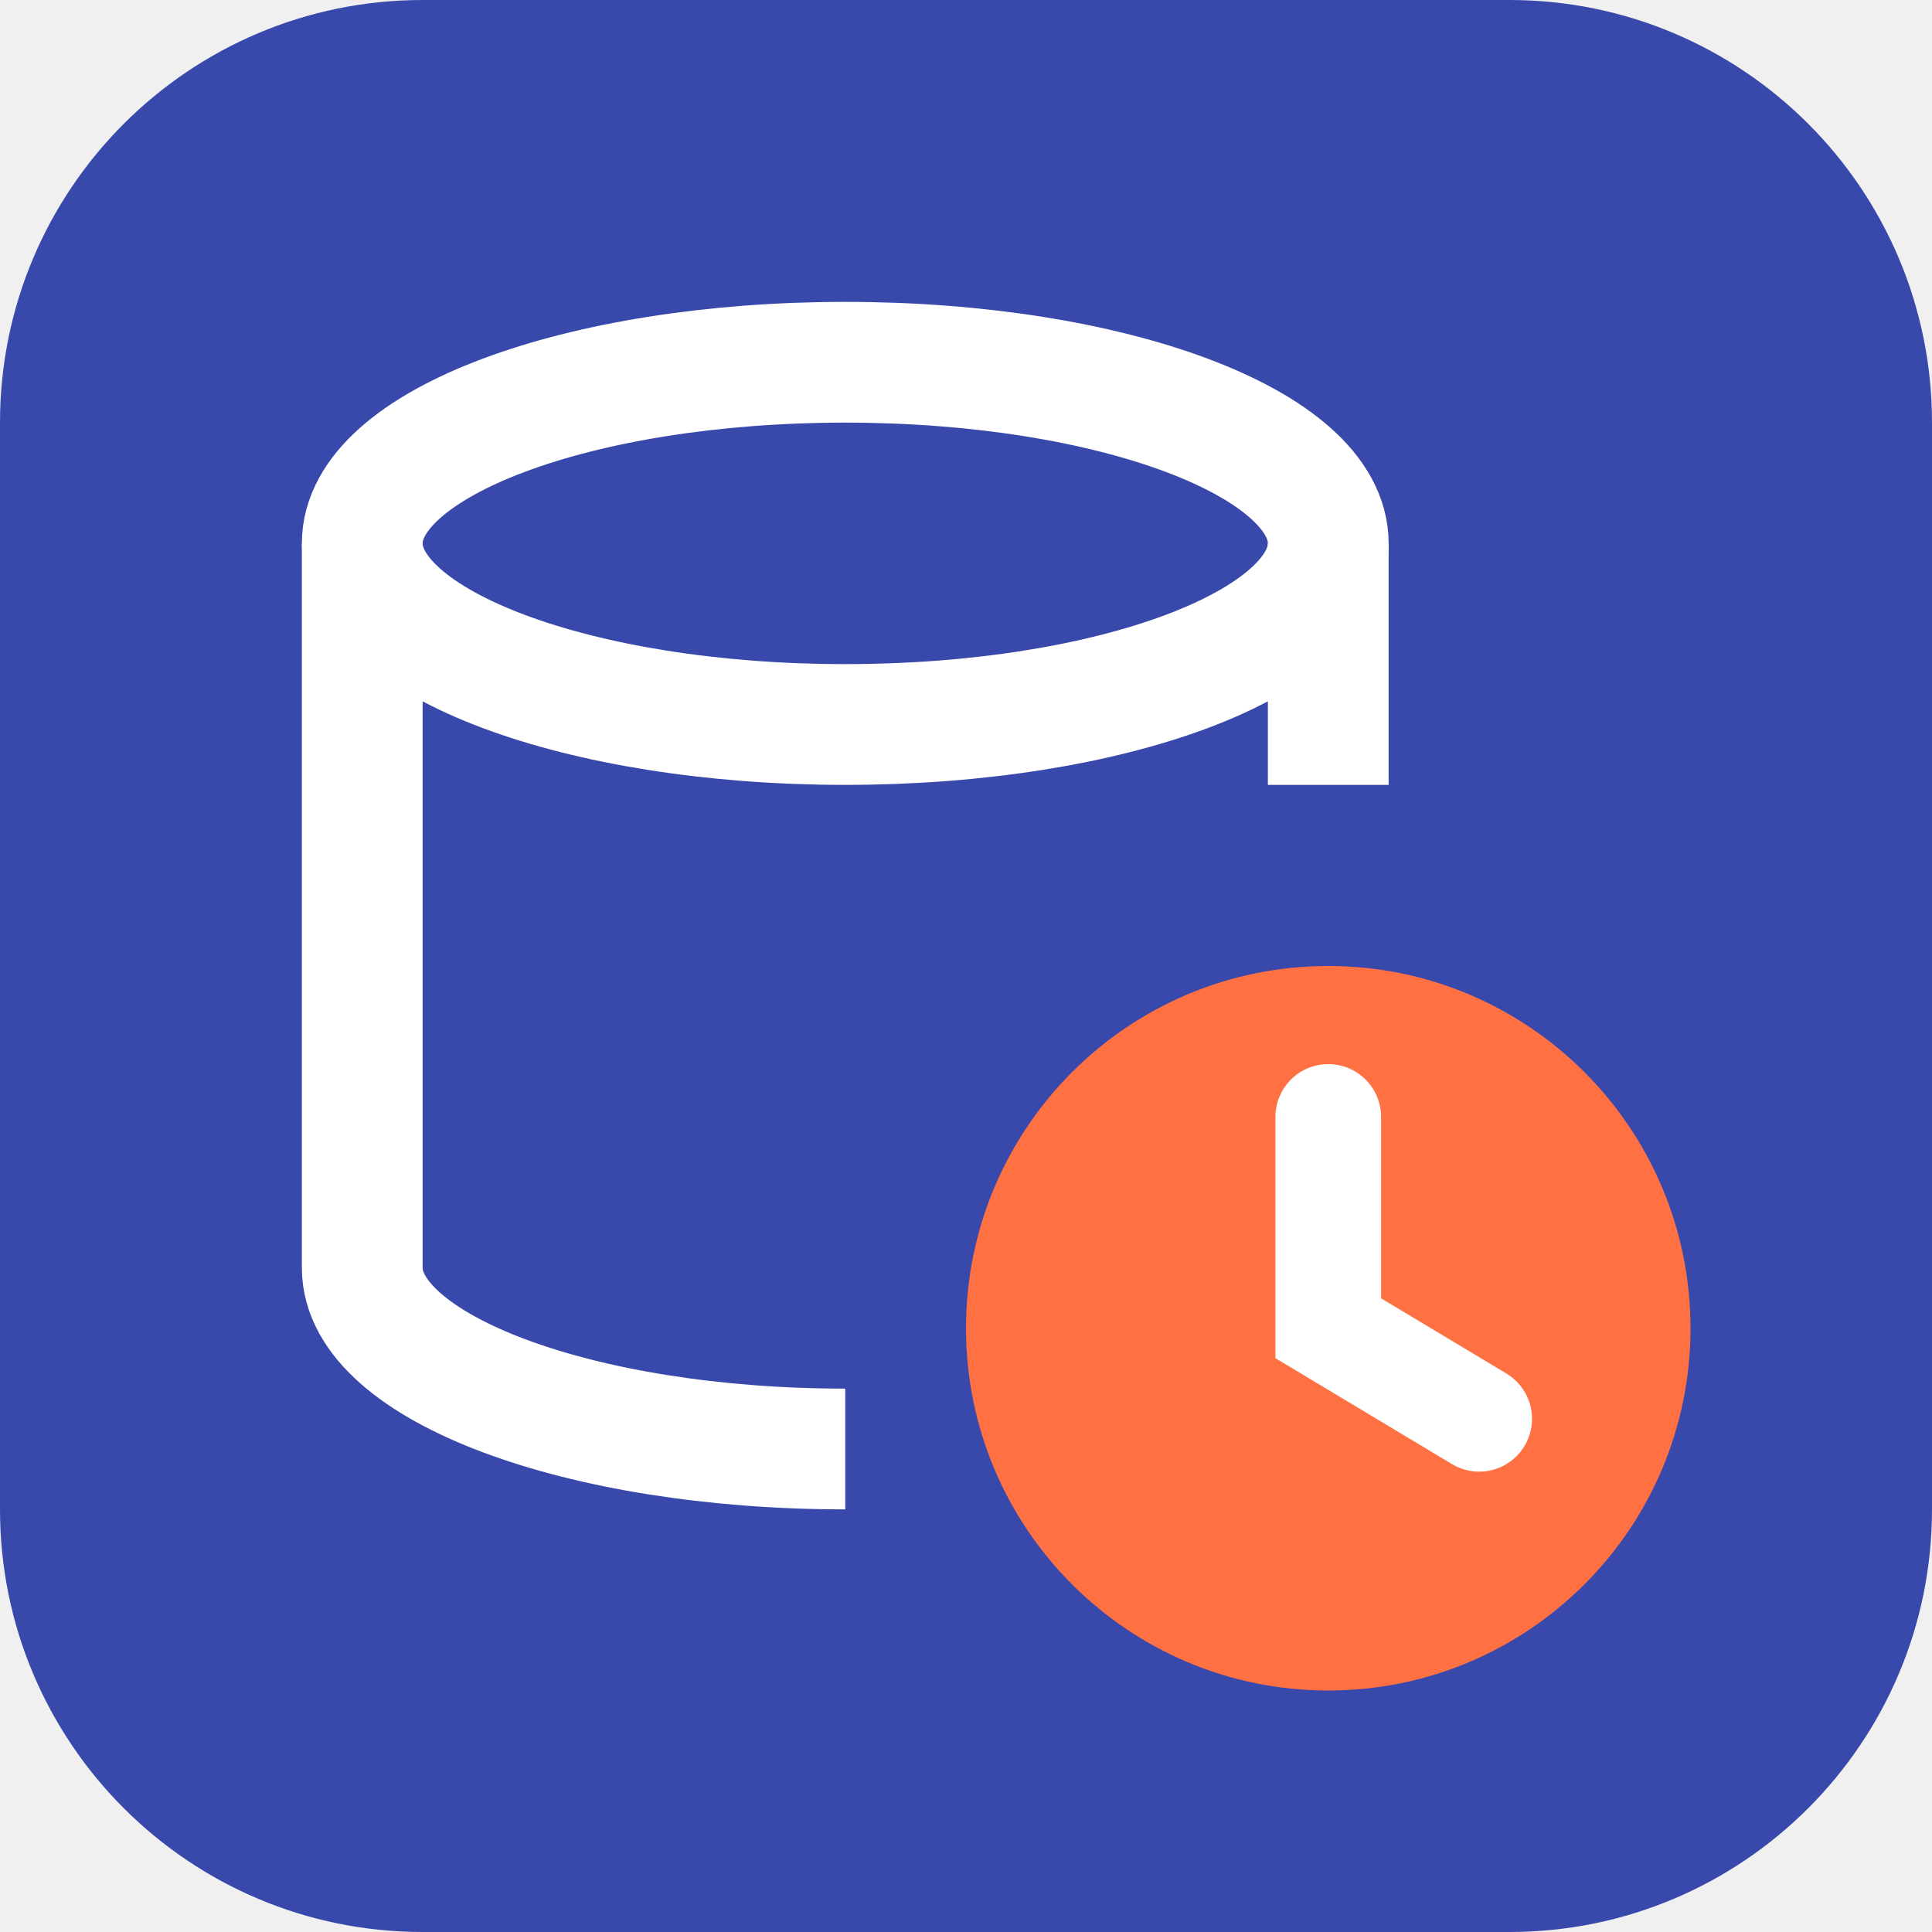
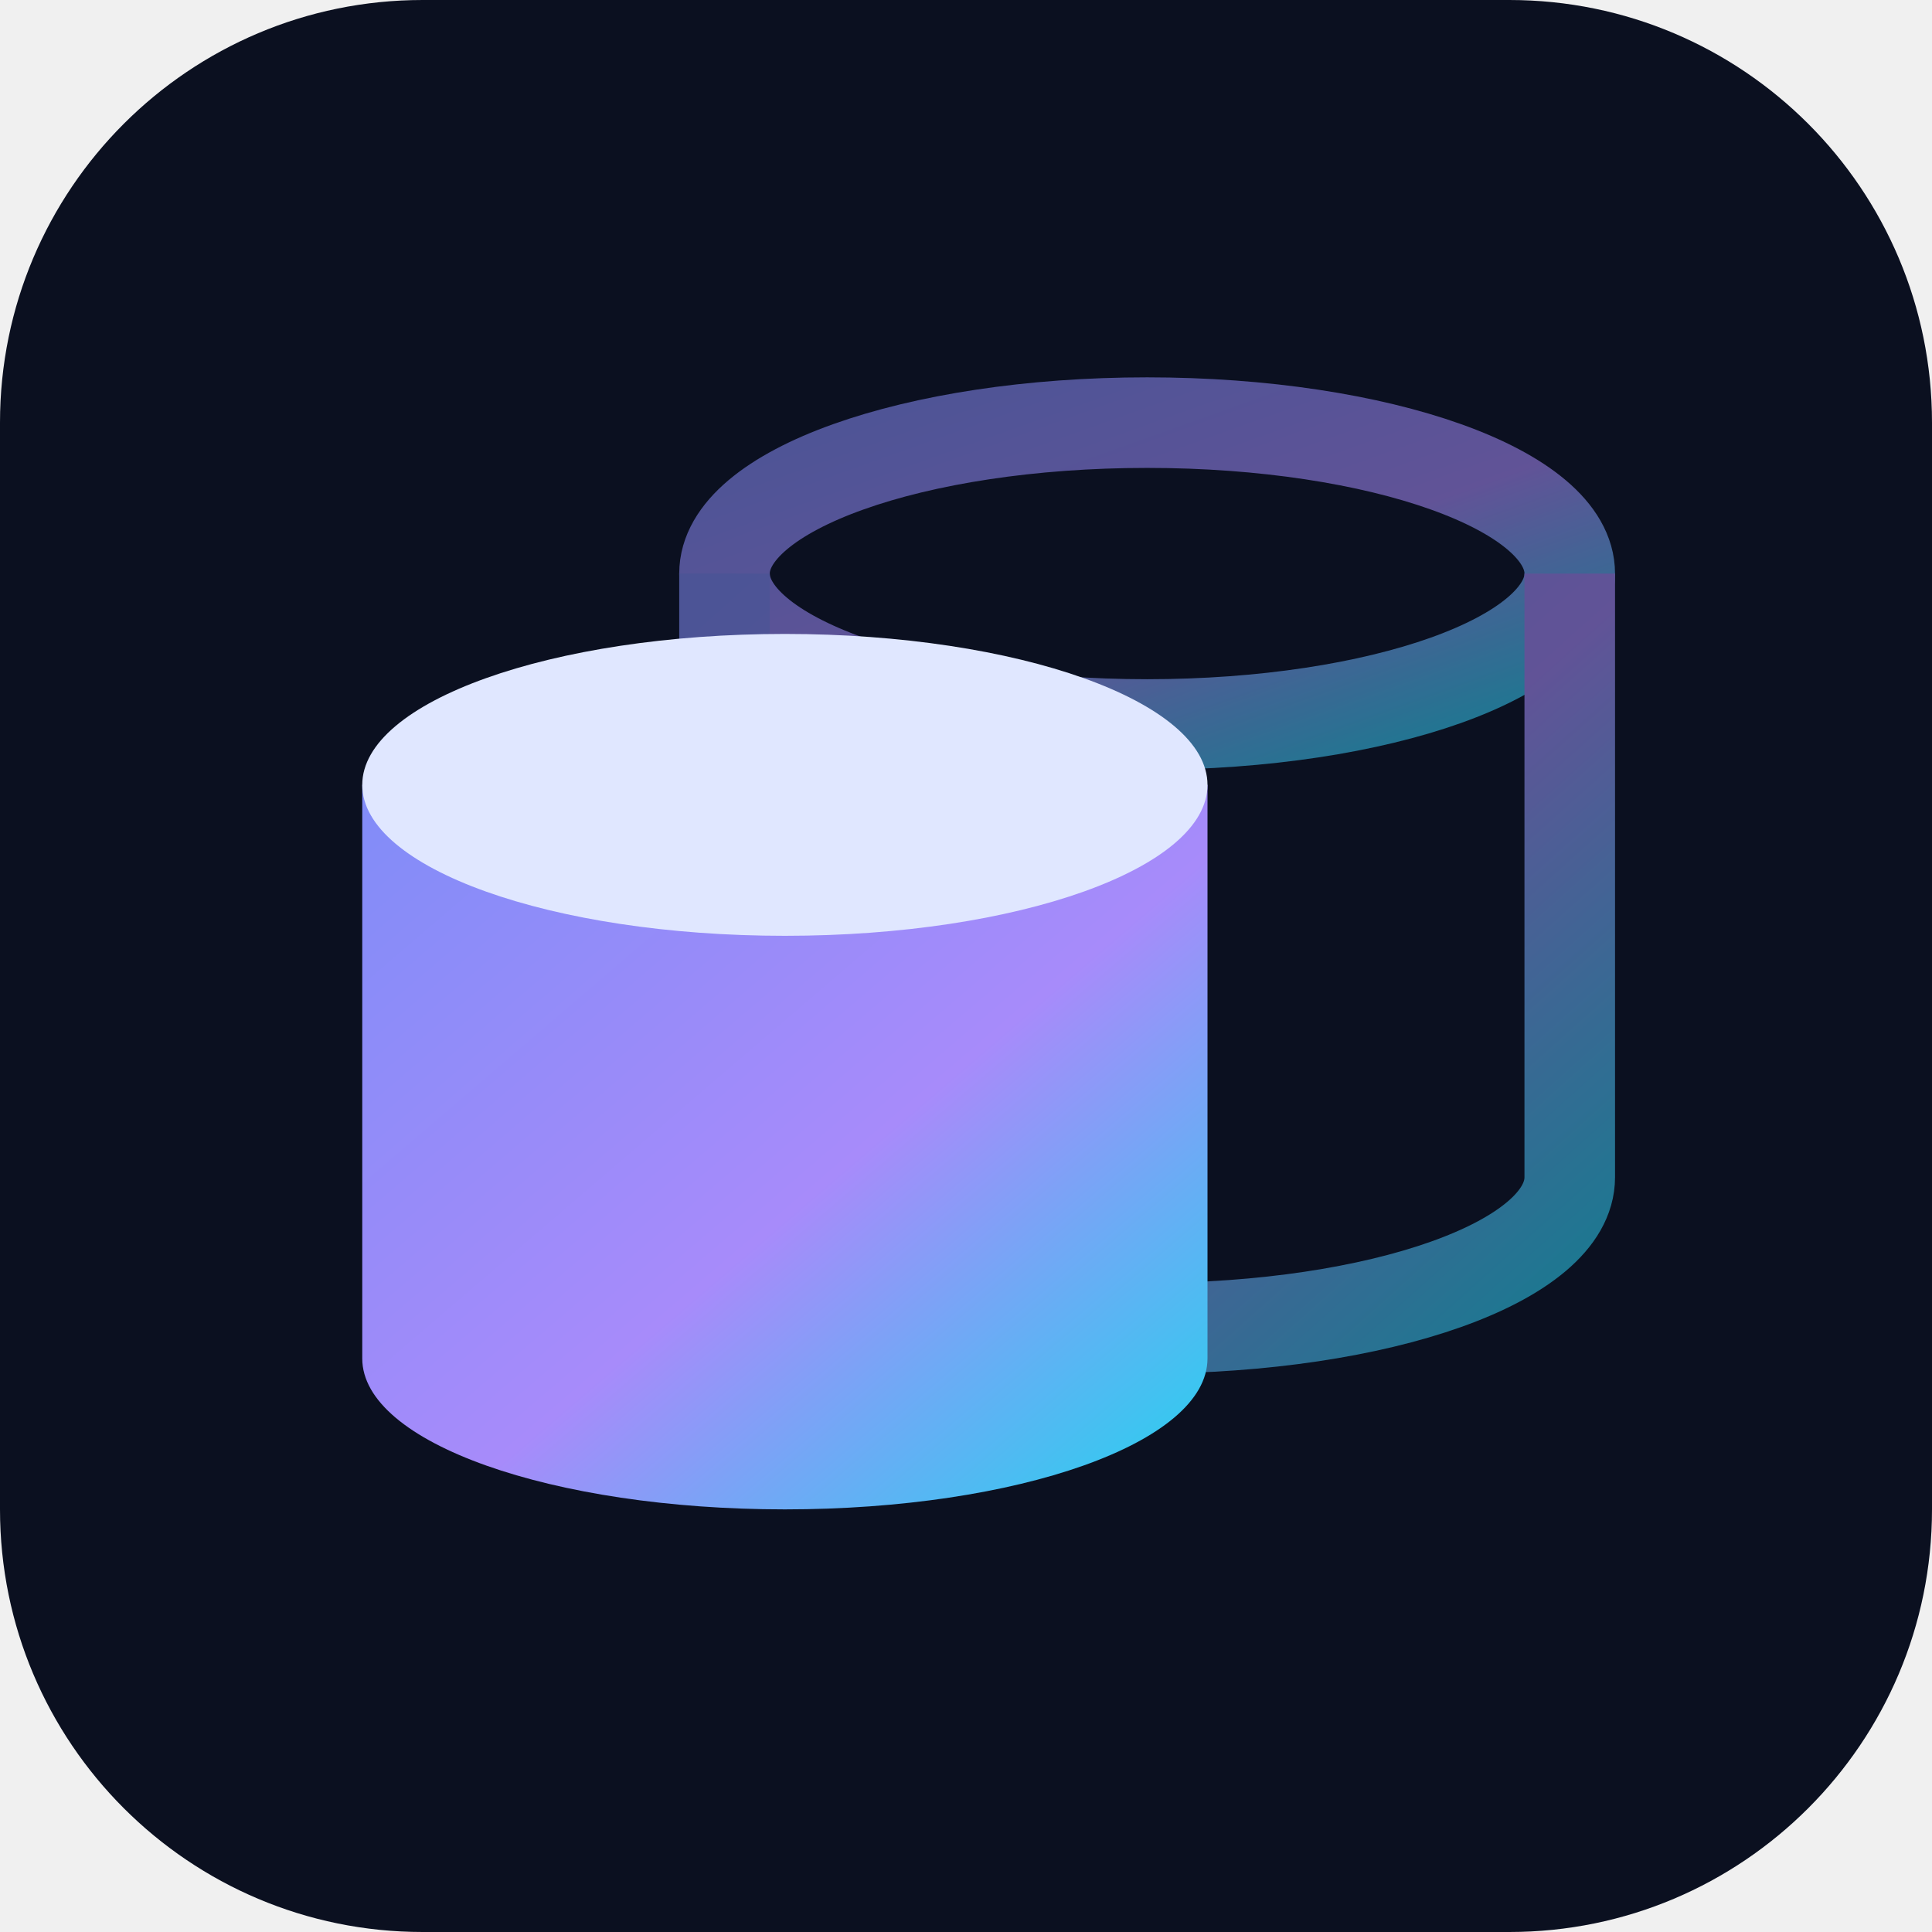
<svg xmlns="http://www.w3.org/2000/svg" viewBox="0 0 64 64">
-   <rect width="64" height="64" rx="14" fill="#3949ab" />
-   <ellipse cx="28" cy="18" rx="16" ry="6" fill="none" stroke="#fff" stroke-width="4" />
-   <path d="M12 18v24c0 3.3 7.2 6 16 6" fill="none" stroke="#fff" stroke-width="4" />
-   <path d="M44 18v8" fill="none" stroke="#fff" stroke-width="4" />
-   <circle cx="44" cy="44" r="12" fill="#ff7043" />
-   <path d="M44 37v7l5 3" fill="none" stroke="#fff" stroke-width="3.5" stroke-linecap="round" />
+   <defs>
+     <linearGradient id="ps-fav-g" x1="0" y1="0" x2="1" y2="1">
+       <stop offset="0" stop-color="#818cf8" />
+       <stop offset="0.55" stop-color="#a78bfa" />
+       <stop offset="1" stop-color="#22d3ee" />
+     </linearGradient>
+   </defs>
+   <rect width="64" height="64" rx="14" fill="#0b1020" />
+   <g fill="none" stroke="url(#ps-fav-g)" stroke-width="3" opacity="0.55">
+     <ellipse cx="38" cy="19" rx="14" ry="5" />
+     <path d="M24 19v20c0 2.8 6.3 5 14 5s14-2.2 14-5V19" />
+   </g>
+   <path d="M12 26v19c0 2.8 6.3 5 14 5s14-2.2 14-5V26" fill="url(#ps-fav-g)" />
+   <ellipse cx="26" cy="26" rx="14" ry="5" fill="#e0e7ff" />
</svg>
